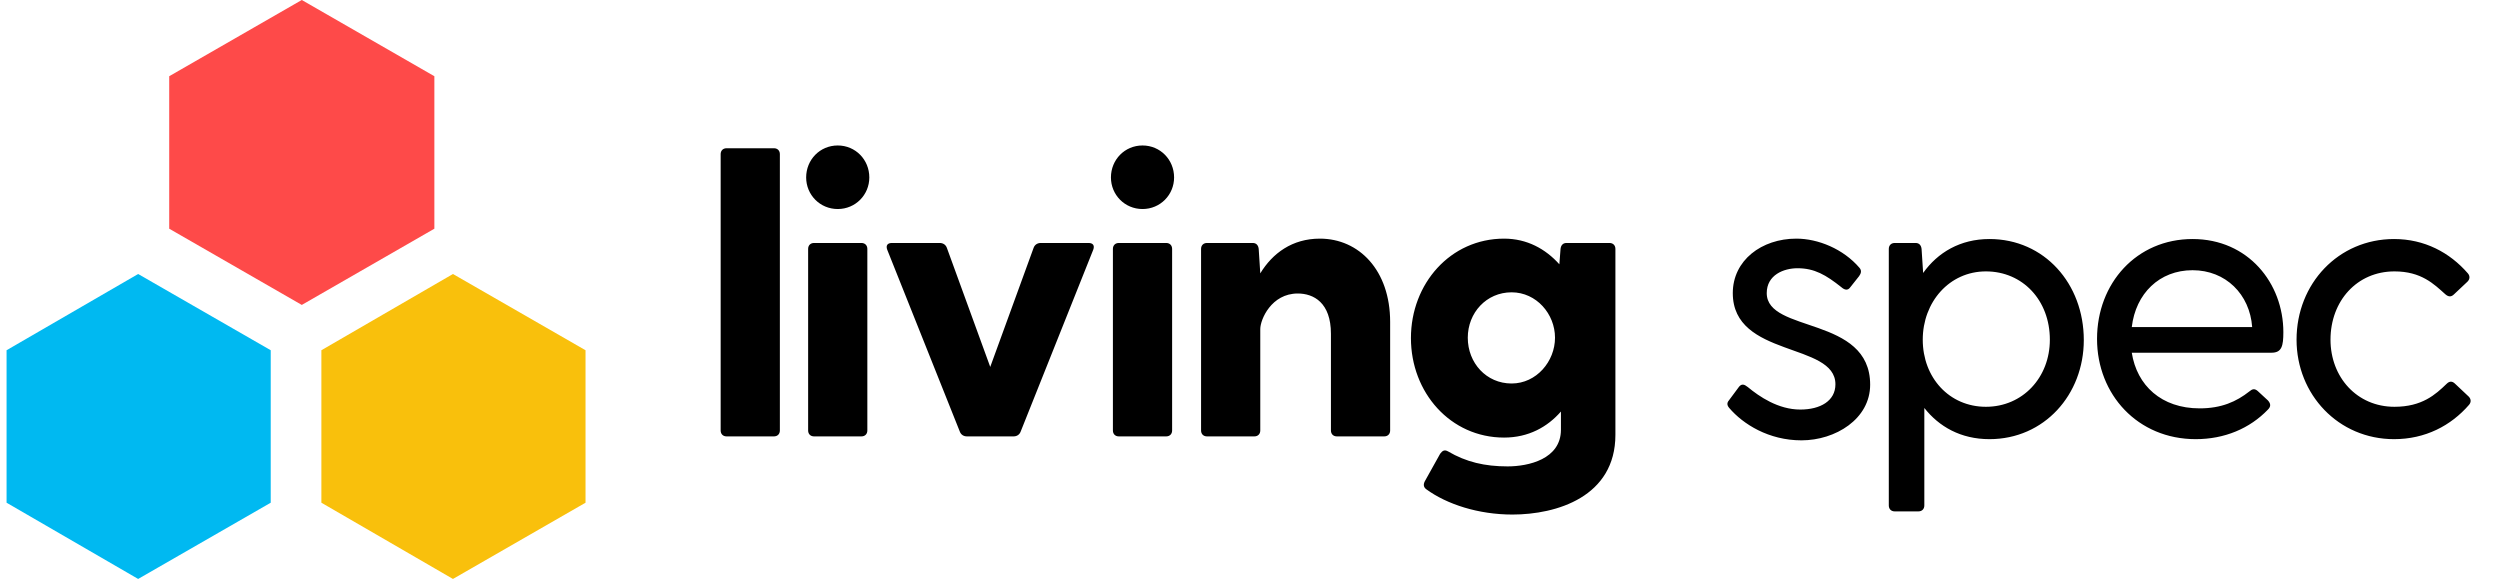
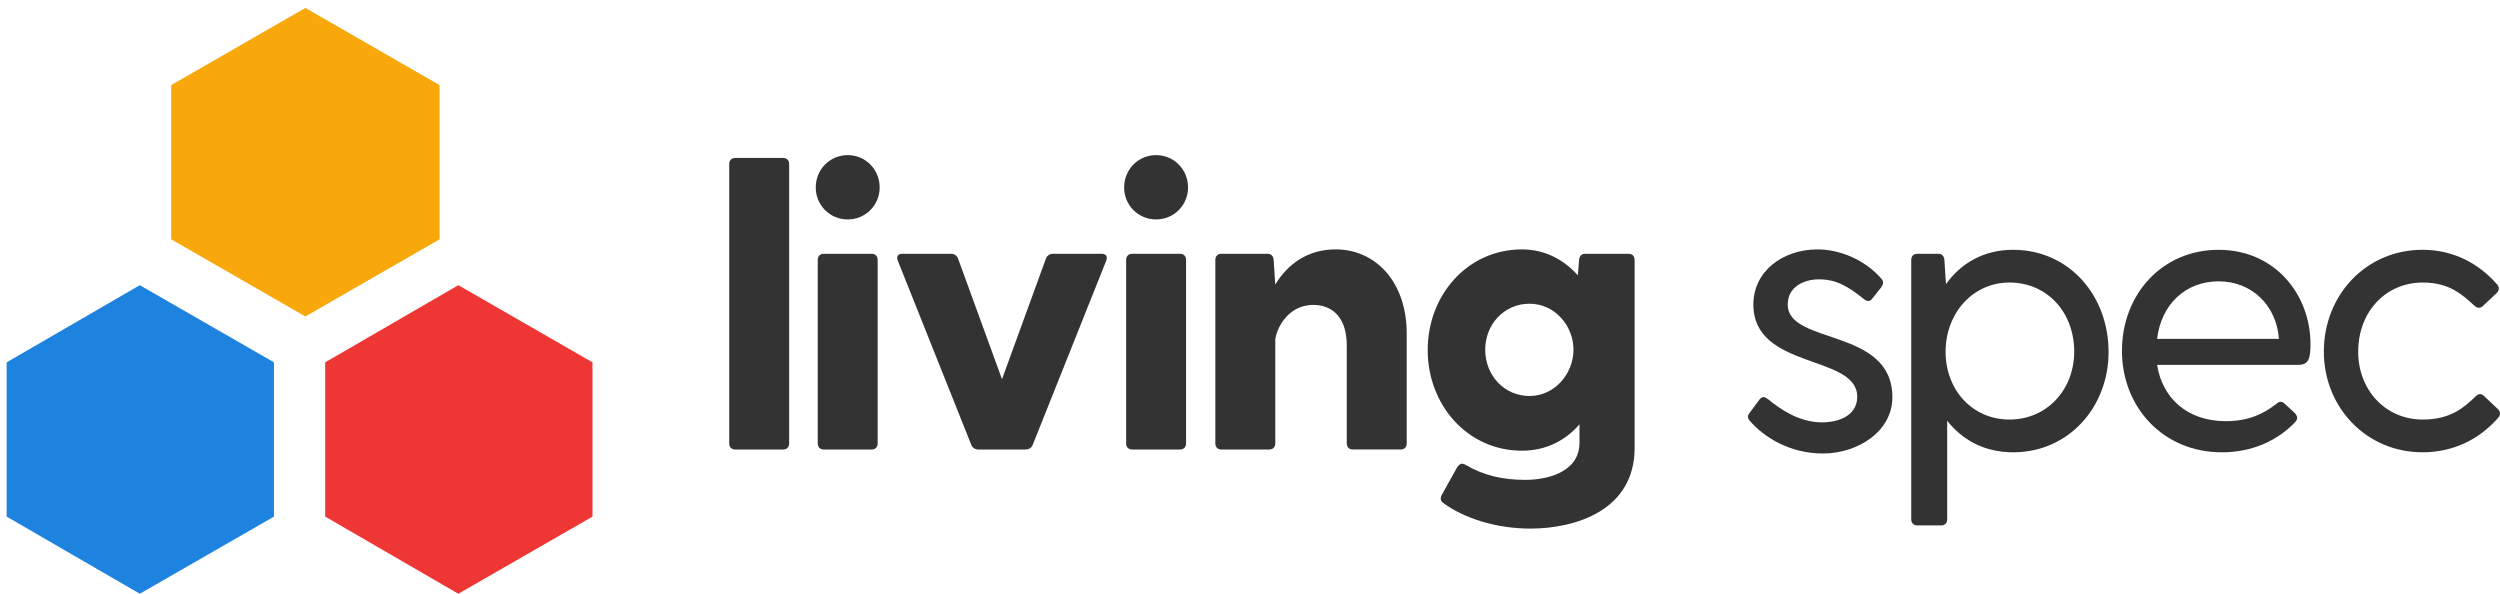
- <svg xmlns="http://www.w3.org/2000/svg" fill="none" height="44" viewBox="0 0 190 44" width="190">
+ <svg xmlns="http://www.w3.org/2000/svg" fill="none" height="38" viewBox="0 0 160 38" width="160">
  <clipPath id="a">
-     <path d="m45 0h44v45h-44z" transform="matrix(0 1 -1 0 45 -45)" />
+     <path d="m0 0h37.493v38.345h-37.493z" transform="matrix(0 1 -1 0 38.3452 .506836)" />
  </clipPath>
  <g clip-path="url(#a)">
-     <path d="m20.575 38.206-10.076 5.794-10-5.794 0-11.588 10-5.794 10.076 5.794z" fill="#00b9f1" />
-     <path d="m33.012 17.381-10.076 5.794-10.076-5.794v-11.588l10.076-5.794 10.076 5.794z" fill="#fe4a49" />
-     <path d="m44.5 38.206-10.076 5.794-9.999-5.794v-11.588l9.999-5.794 10.076 5.794z" fill="#f9c00c" />
+     <path d="m17.533 33.063-8.586 4.937-8.521-4.937v-9.874l8.521-4.937 8.586 4.937z" fill="#1e82df" />
+     <path d="m28.13 15.318-8.586 4.937-8.586-4.937v-9.874l8.586-4.937 8.586 4.937z" fill="#f9a80c" />
+     <path d="m37.919 33.063-8.586 4.937-8.521-4.937v-9.874l8.521-4.937 8.586 4.937z" fill="#ee3635" />
  </g>
-   <path d="m54.77 11.716v21c0 .27.18.45.45.45h3.6c.27 0 .45-.18.45-.45v-21c0-.27-.18-.45-.45-.45h-3.6c-.27 0-.45.18-.45.45zm8.898 4.17c1.35 0 2.4-1.08 2.4-2.4 0-1.35-1.05-2.43-2.4-2.43s-2.4 1.08-2.4 2.43c0 1.32 1.05 2.4 2.4 2.4zm-2.25 3.03v13.8c0 .27.18.45.45.45h3.6c.27 0 .45-.18.45-.45v-13.8c0-.27-.18-.45-.45-.45h-3.6c-.27 0-.45.18-.45.45zm17.14-.09-3.3 9.06-3.3-9.06c-.09-.24-.3-.36-.54-.36h-3.63c-.33 0-.48.18-.36.51l5.52 13.83c.09.24.3.36.54.36h3.54c.24 0 .45-.12.54-.36l5.52-13.83c.12-.33-.03-.51-.36-.51h-3.63c-.24 0-.45.12-.54.36zm8.273-2.94c1.35 0 2.4-1.08 2.4-2.4 0-1.35-1.05-2.43-2.4-2.43s-2.4 1.08-2.4 2.43c0 1.32 1.05 2.4 2.4 2.4zm-2.25 3.03v13.8c0 .27.18.45.45.45h3.6c.27 0 .45-.18.45-.45v-13.8c0-.27-.18-.45-.45-.45h-3.6c-.27 0-.45.18-.45.45zm15.73-.78c-2.1 0-3.6 1.11-4.53 2.64l-.12-1.86c-.03-.27-.18-.45-.45-.45h-3.48c-.27 0-.45.18-.45.45v13.8c0 .27.18.45.45.45h3.6c.27 0 .45-.18.45-.45v-7.71c0-.72.84-2.7 2.85-2.7 1.2 0 2.52.69 2.52 3.06v7.35c0 .27.18.45.45.45h3.6c.27 0 .45-.18.45-.45v-8.25c0-3.93-2.37-6.33-5.34-6.33zm22.01.33h-3.27c-.27 0-.42.18-.45.45l-.09 1.17c-1.05-1.17-2.46-1.95-4.2-1.95-4.08 0-7.08 3.42-7.08 7.56s3 7.56 7.08 7.56c1.86 0 3.3-.81 4.32-1.98v1.38c0 2.25-2.49 2.79-4.05 2.79-1.74 0-3.15-.33-4.53-1.14-.27-.15-.42-.06-.6.18l-1.17 2.1c-.12.24-.09.45.12.6 1.56 1.14 3.96 1.92 6.54 1.92 3.36 0 7.83-1.35 7.83-6.06v-14.13c0-.27-.18-.45-.45-.45zm-7.44 10.68c-1.92 0-3.33-1.56-3.33-3.48 0-1.89 1.41-3.45 3.33-3.45 1.89 0 3.3 1.65 3.3 3.45s-1.41 3.48-3.3 3.48zm19.391-6.87c0-1.38 1.29-1.89 2.34-1.89 1.29 0 2.16.51 3.33 1.44.24.21.48.27.66.03l.69-.87c.15-.21.21-.42.03-.63-1.23-1.44-3.15-2.22-4.8-2.22-2.64 0-4.83 1.65-4.83 4.14 0 4.92 7.8 3.72 7.8 6.93 0 1.26-1.14 1.92-2.67 1.92-1.68 0-3.12-.99-3.99-1.71-.27-.21-.45-.27-.66-.03l-.78 1.05c-.15.18-.15.36.03.57 1.05 1.23 3 2.46 5.49 2.46 2.58 0 5.22-1.62 5.22-4.23 0-5.25-7.86-3.9-7.86-6.96zm16.927-4.11c-2.22 0-3.93 1.02-5.04 2.58l-.12-1.83c-.03-.27-.18-.45-.45-.45h-1.59c-.27 0-.45.18-.45.45v19.5c0 .27.18.45.45.45h1.8c.27 0 .45-.18.45-.45v-7.41c1.11 1.41 2.76 2.37 4.95 2.37 4.17 0 7.17-3.39 7.17-7.53 0-4.29-3-7.68-7.17-7.68zm-.27 12.75c-2.79 0-4.8-2.22-4.8-5.1 0-2.85 2.01-5.19 4.8-5.19s4.86 2.19 4.86 5.19c0 2.88-2.07 5.1-4.86 5.1zm15.706-12.75c-4.26 0-7.26 3.36-7.26 7.59s3.09 7.62 7.5 7.62c2.19 0 4.11-.81 5.49-2.25.24-.24.21-.45 0-.69l-.78-.72c-.24-.21-.42-.15-.63.03-.99.78-2.13 1.29-3.78 1.29-2.91 0-4.77-1.74-5.16-4.23h10.62c.78 0 .9-.51.9-1.56 0-3.72-2.67-7.08-6.9-7.08zm0 2.37c2.52 0 4.35 1.83 4.53 4.32h-9.15c.3-2.55 2.1-4.32 4.62-4.32zm15.343 10.38c-2.85 0-4.86-2.25-4.86-5.1 0-2.94 2.01-5.19 4.86-5.19 2.04 0 3 .96 3.87 1.74.24.21.45.21.66 0l1.02-.96c.18-.18.21-.42.03-.63-1.38-1.59-3.3-2.61-5.61-2.61-4.23 0-7.41 3.39-7.41 7.65 0 4.17 3.18 7.56 7.41 7.56 2.37 0 4.32-1.02 5.7-2.61.18-.21.15-.45-.03-.63l-1.02-.96c-.21-.21-.42-.24-.66 0-.84.81-1.86 1.74-3.96 1.74z" fill="#000" />
+   <g fill="#333">
+     <path d="m46.67 10.491v17.895c0 .23.153.383.383.383h3.068c.23 0 .384-.153.384-.383v-17.895c0-.23-.153-.383-.384-.383h-3.068c-.23 0-.383.153-.383.383z" />
+     <path d="m54.253 14.044c1.15 0 2.045-.92 2.045-2.045 0-1.15-.895-2.071-2.045-2.071-1.15 0-2.045.92-2.045 2.071 0 1.125.895 2.045 2.045 2.045zm-1.917 2.582v11.759c0 .23.153.383.383.383h3.068c.23 0 .383-.153.383-.383v-11.759c0-.23-.153-.384-.383-.384h-3.068c-.23 0-.383.153-.383.384z" />
+     <path d="m66.94 16.549-2.812 7.72-2.812-7.72c-.077-.204-.256-.307-.46-.307h-3.093c-.281 0-.409.153-.307.435l4.704 11.785c.077.204.256.307.46.307h3.017c.204 0 .383-.102.46-.307l4.704-11.785c.102-.281-.025-.435-.307-.435h-3.093c-.204 0-.384.102-.46.307z" />
+     <path d="m73.99 14.044c1.15 0 2.045-.92 2.045-2.045 0-1.15-.895-2.071-2.045-2.071-1.15 0-2.045.92-2.045 2.071 0 1.125.895 2.045 2.045 2.045zm-1.917 2.582v11.759c0 .23.153.383.384.383h3.068c.23 0 .383-.153.383-.383v-11.759c0-.23-.153-.384-.383-.384h-3.068c-.23 0-.384.153-.384.384z" />
+     <path d="m85.476 15.961c-1.79 0-3.068.946-3.86 2.25l-.102-1.585c-.025-.23-.153-.384-.383-.384h-2.965c-.23 0-.384.153-.384.384v11.759c0 .23.153.383.384.383h3.068c.23 0 .384-.153.384-.383v-6.57c0-.614.716-2.301 2.429-2.301 1.022 0 2.147.588 2.147 2.607v6.263c0 .23.153.383.384.383h3.068c.23 0 .384-.153.384-.383v-7.03c0-3.349-2.02-5.394-4.55-5.394z" />
+     <path d="m104.231 16.242h-2.786c-.23 0-.358.153-.384.384l-.076.997c-.895-.997-2.097-1.662-3.579-1.662-3.477 0-6.033 2.914-6.033 6.442s2.556 6.442 6.033 6.442c1.585 0 2.812-.69 3.681-1.687v1.176c0 1.917-2.122 2.377-3.451 2.377-1.483 0-2.684-.281-3.86-.971-.23-.128-.358-.051-.511.153l-.997 1.79c-.102.204-.077.383.102.511 1.329.971 3.374 1.636 5.573 1.636 2.864 0 6.673-1.15 6.673-5.164v-12.04c0-.23-.154-.384-.384-.384zm-6.34 9.101c-1.636 0-2.837-1.329-2.837-2.965 0-1.611 1.202-2.94 2.837-2.94 1.611 0 2.812 1.406 2.812 2.94 0 1.534-1.201 2.965-2.812 2.965z" />
+     <path d="m114.415 19.489c0-1.176 1.099-1.611 1.994-1.611 1.099 0 1.84.435 2.837 1.227.205.179.409.23.563.026l.588-.741c.127-.179.179-.358.025-.537-1.048-1.227-2.684-1.892-4.09-1.892-2.25 0-4.116 1.406-4.116 3.528 0 4.192 6.647 3.17 6.647 5.905 0 1.074-.972 1.636-2.275 1.636-1.432 0-2.659-.844-3.4-1.457-.23-.179-.384-.23-.563-.026l-.664.895c-.128.153-.128.307.025.486.895 1.048 2.557 2.096 4.678 2.096 2.199 0 4.448-1.381 4.448-3.604 0-4.474-6.697-3.323-6.697-5.931z" />
+     <path d="m128.838 15.987c-1.892 0-3.349.869-4.295 2.198l-.102-1.559c-.025-.23-.153-.384-.383-.384h-1.355c-.23 0-.384.153-.384.384v16.616c0 .23.154.384.384.384h1.534c.23 0 .383-.153.383-.384v-6.314c.946 1.202 2.352 2.02 4.218 2.02 3.553 0 6.11-2.889 6.11-6.417 0-3.656-2.557-6.544-6.11-6.544zm-.23 10.864c-2.377 0-4.09-1.892-4.09-4.346 0-2.429 1.713-4.423 4.09-4.423s4.141 1.866 4.141 4.423c0 2.454-1.764 4.346-4.141 4.346z" />
+     <path d="m141.992 15.987c-3.63 0-6.187 2.863-6.187 6.468 0 3.604 2.633 6.493 6.391 6.493 1.866 0 3.502-.69 4.678-1.917.205-.204.179-.383 0-.588l-.664-.614c-.205-.179-.358-.128-.537.026-.844.665-1.815 1.099-3.221 1.099-2.48 0-4.065-1.483-4.397-3.604h9.049c.665 0 .767-.435.767-1.329 0-3.17-2.275-6.033-5.879-6.033zm0 2.019c2.147 0 3.706 1.559 3.86 3.681h-7.797c.255-2.173 1.789-3.681 3.937-3.681z" />
+     <path d="m155.065 26.851c-2.428 0-4.141-1.917-4.141-4.346 0-2.505 1.713-4.423 4.141-4.423 1.739 0 2.557.818 3.298 1.483.205.179.384.179.563 0l.869-.818c.153-.153.179-.358.025-.537-1.176-1.355-2.812-2.224-4.78-2.224-3.605 0-6.314 2.889-6.314 6.519 0 3.553 2.709 6.442 6.314 6.442 2.019 0 3.681-.869 4.857-2.224.153-.179.128-.383-.026-.537l-.869-.818c-.179-.179-.358-.204-.562 0-.716.69-1.585 1.483-3.375 1.483z" />
+   </g>
</svg>
